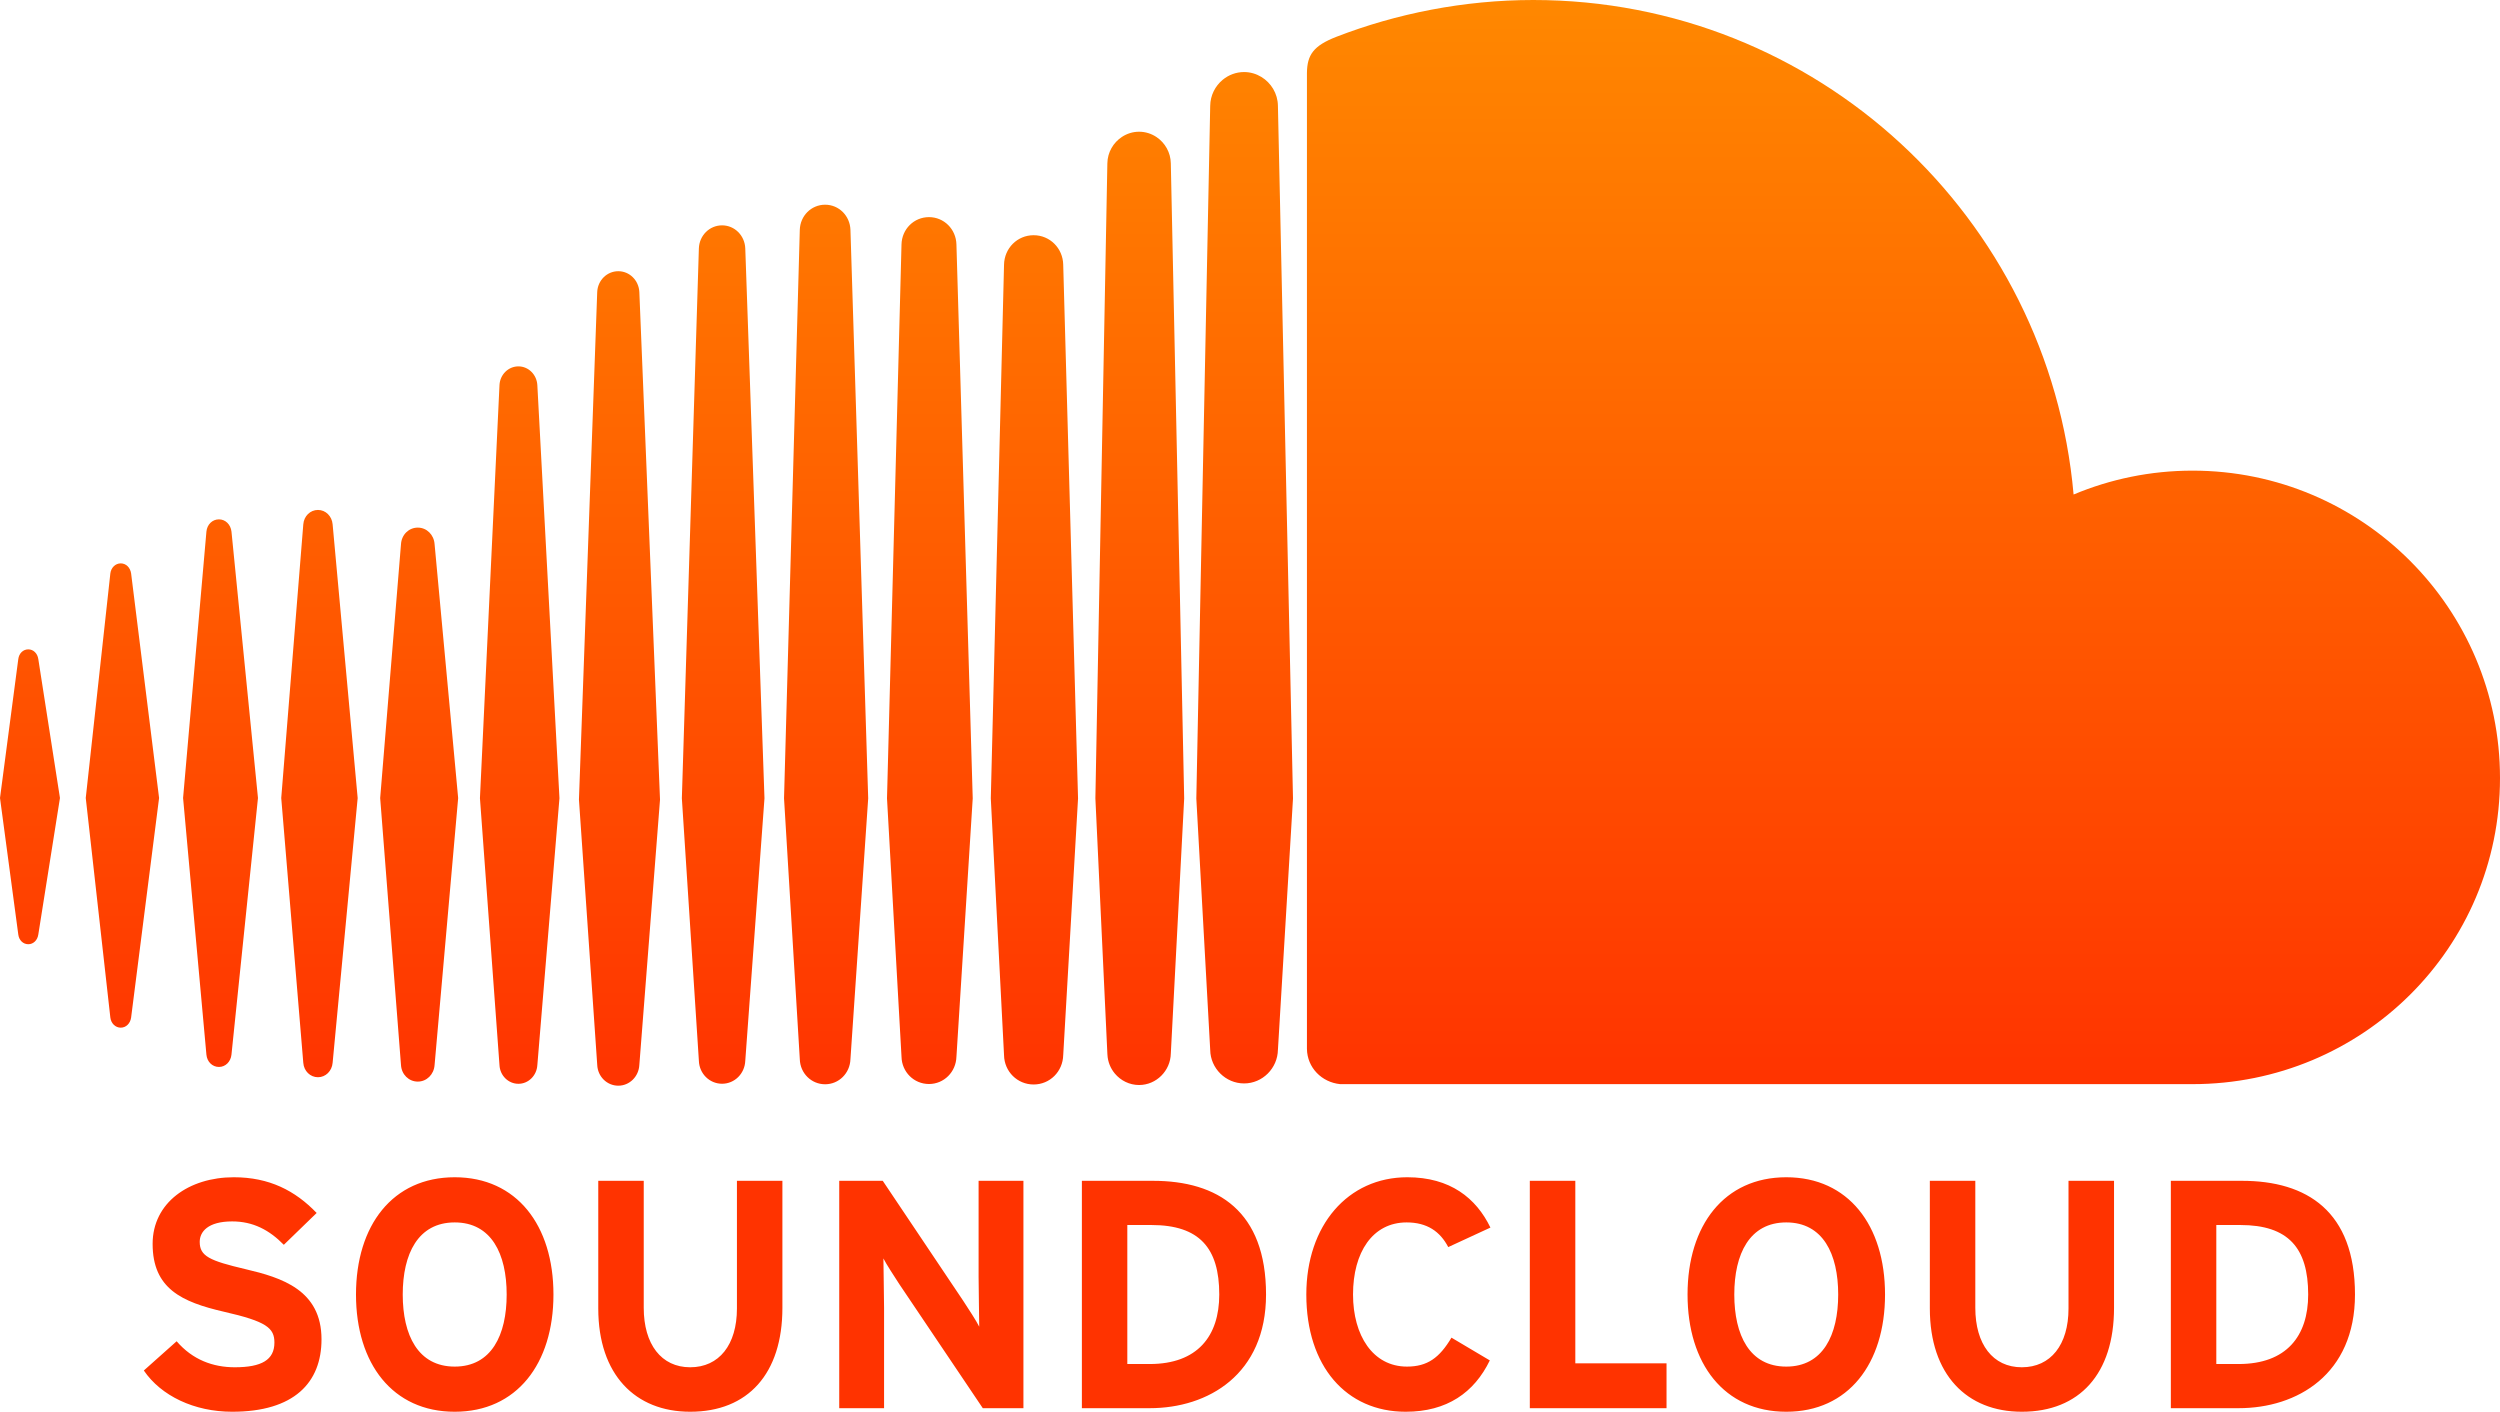
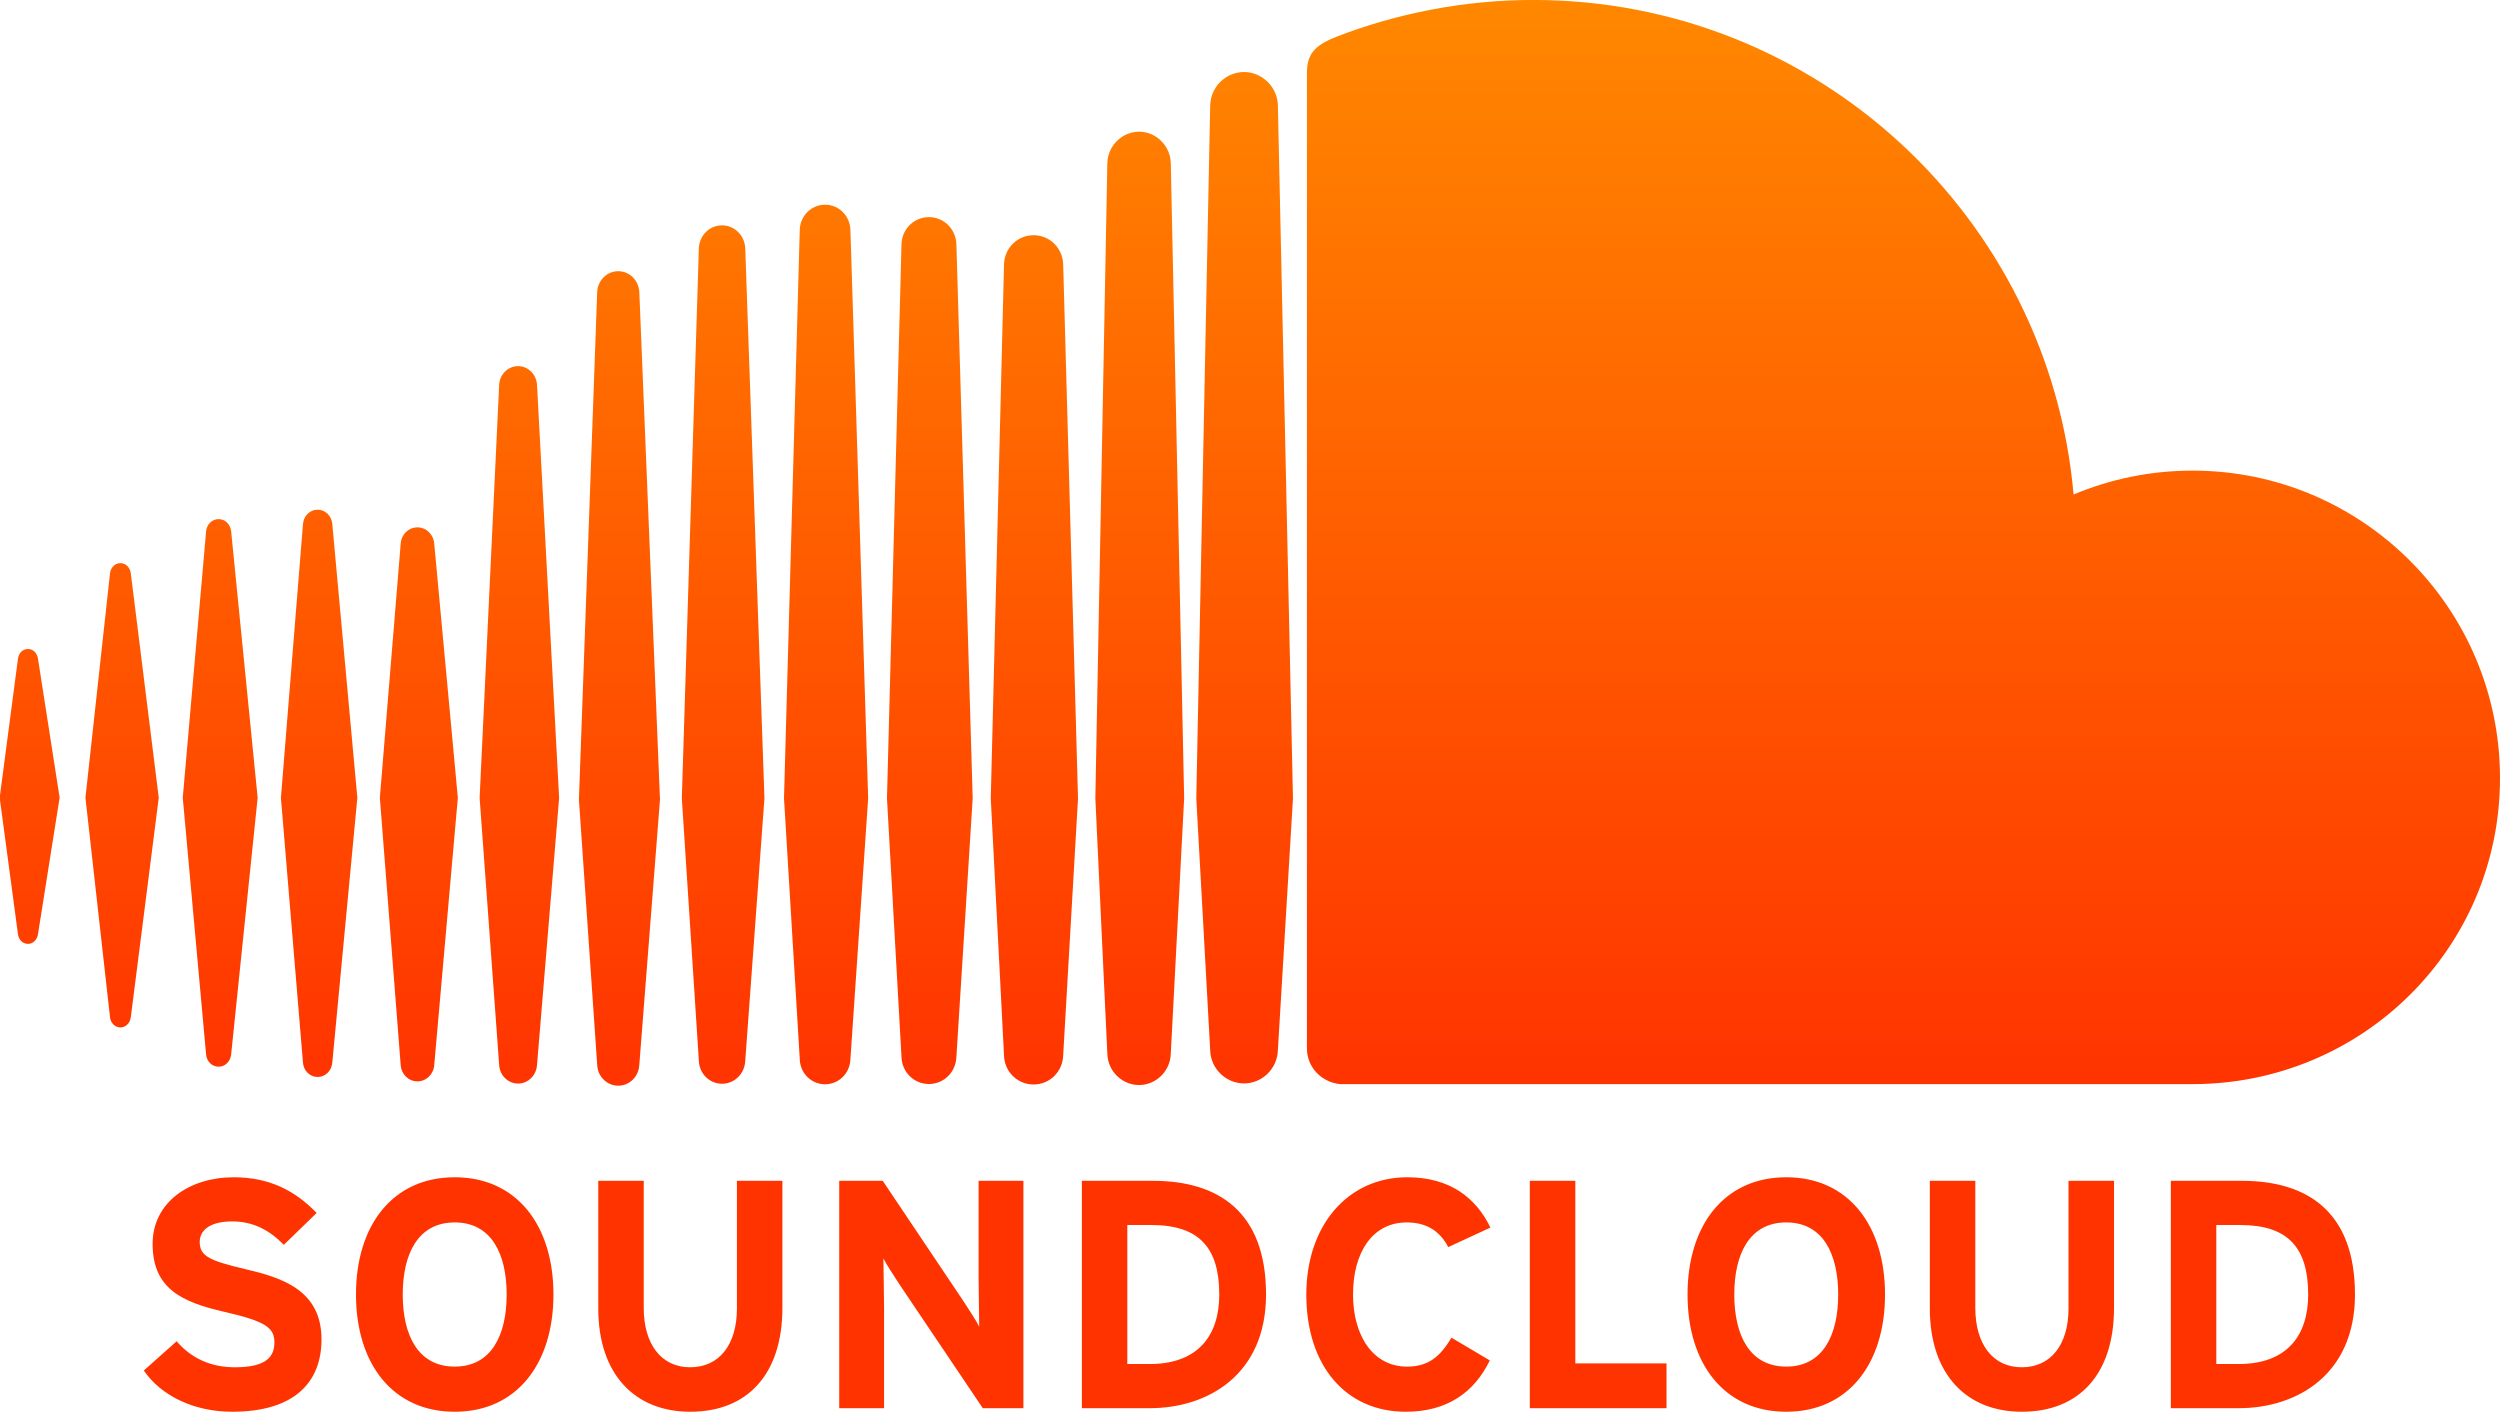
<svg xmlns="http://www.w3.org/2000/svg" version="1.1" viewBox="0 0 435.403 245.872">
  <defs>
    <linearGradient id="SoundCloudGradient" x1="0" y1="0" x2="0" y2="1">
      <stop stop-color="#ff8800" offset="0" />
      <stop stop-color="#ff3300" offset="1" />
    </linearGradient>
  </defs>
-   <path fill="url(#SoundCloudGradient)" d="m 232.772,6.4 c -4.043,1.567 -5.115,3.171 -5.154,6.297 l 0,0 0,169.973 c 0.042,3.278 2.586,5.825 5.785,6.145 l 0,0 c 0.136,0.014 148.449,0 148.449,0 l 0,0 c 29.577,0 53.551,-23.71 53.551,-53.29 l 0,0 c 0,-29.581 -23.974,-53.558 -53.551,-53.558 l 0,0 c -7.338,0 -14.34,1.488 -20.714,4.159 l 0,0 C 356.875,37.863 316.403,0 267.032,0 l 0,0 c -12.082,0 -23.858,2.375 -34.26,6.4 m -19.821,7.494 c -1.309,1.08 -2.156,2.713 -2.18,4.536 l 0,0 -0.013,0.608 -2.405,120.036 1.227,22.189 1.192,21.594 c 0.042,3.197 2.686,5.835 5.9,5.835 l 0,0 c 3.203,0 5.847,-2.638 5.892,-5.881 l 0,0 0,0.05 0,0.001 2.626,-43.788 0,-0.001 -2.626,-120.652 c -0.028,-2.13 -1.189,-3.996 -2.892,-5.026 l 0,0 c -0.882,-0.534 -1.906,-0.847 -3,-0.847 l 0,0 c -1.406,0 -2.703,0.506 -3.721,1.346 m -17.543,9.943 c -1.504,0.984 -2.519,2.683 -2.549,4.612 l 0,0 -0.02,1.043 -2.066,109.536 c 0,0.066 2.086,44.465 2.086,44.465 l 0,0 c 0.001,0.063 0.009,0.126 0.013,0.188 l 0,0 c 0.062,1.241 0.533,2.384 1.286,3.285 l 0,0 c 1.017,1.219 2.54,2.001 4.226,2.001 l 0,0 c 1.499,0 2.867,-0.617 3.867,-1.615 l 0,0 c 0.999,-0.995 1.632,-2.368 1.66,-3.884 l 0,0 0.231,-4.395 2.096,-40.01 -2.327,-110.618 c -0.032,-1.896 -1.012,-3.572 -2.474,-4.561 l 0,0 c -0.878,-0.595 -1.929,-0.943 -3.053,-0.943 l 0,0 c -1.092,0 -2.114,0.331 -2.976,0.896 m -20.545,22.263 -2.304,92.95 2.305,44.726 c 0.054,2.849 2.319,5.099 5.154,5.099 l 0,0 c 2.827,0 5.091,-2.25 5.153,-5.131 l 0,0 0,0.037 2.582,-44.725 -2.582,-92.965 c -0.062,-2.871 -2.326,-5.126 -5.153,-5.126 l 0,0 c -2.835,0 -5.1,2.257 -5.155,5.135 m -17.856,-3.528 -2.525,96.474 2.527,45.009 c 0.059,2.643 2.16,4.737 4.782,4.737 l 0,0 c 2.612,0 4.711,-2.094 4.782,-4.76 l 0,0 0,0.032 2.838,-45.018 -2.838,-96.479 c -0.071,-2.665 -2.17,-4.752 -4.782,-4.752 l 0,0 c -2.622,0 -4.723,2.09 -4.784,4.757 m -17.715,-2.533 -2.744,98.998 2.747,45.443 c 0.068,2.433 2.005,4.357 4.41,4.357 l 0,0 c 2.395,0 4.33,-1.923 4.409,-4.376 l 0,0 3.092,-45.42 -3.091,-99.004 c -0.079,-2.46 -2.014,-4.385 -4.41,-4.385 l 0,0 c -2.405,0 -4.342,1.928 -4.413,4.387 m -17.576,3.222 c 0,0.002 -2.963,95.771 -2.963,95.771 l 0,0 2.966,45.727 c 0.075,2.227 1.85,3.987 4.039,3.987 l 0,0 c 2.177,0 3.95,-1.755 4.04,-4.005 l 0,0 3.344,-45.709 -3.344,-95.773 c -0.089,-2.25 -1.863,-4.012 -4.04,-4.012 l 0,0 c -2.189,0 -3.964,1.764 -4.042,4.014 m -17.705,7.608 c 0,0.005 -3.181,88.395 -3.181,88.395 l 0,0 3.185,46.204 c 0.082,2.021 1.693,3.617 3.668,3.617 l 0,0 c 1.957,0 3.566,-1.59 3.665,-3.624 l 0,0 3.601,-46.197 -3.6,-88.395 c -0.094,-2.039 -1.705,-3.635 -3.666,-3.635 l 0,0 c -1.975,0 -3.586,1.596 -3.672,3.635 m 7.338,134.581 c 0,0 0,0 0,0 M 86.991,67.071 c 0,0.002 -3.404,71.942 -3.404,71.942 l 0,0 3.404,46.492 c 0.089,1.815 1.538,3.25 3.298,3.25 l 0,0 c 1.744,0 3.191,-1.435 3.295,-3.26 l 0,0 0,0.014 3.851,-46.496 -3.851,-71.945 c -0.104,-1.829 -1.551,-3.26 -3.295,-3.26 l 0,0 c -1.76,0 -3.209,1.434 -3.298,3.263 m -17.154,27.706 -3.625,44.218 3.625,46.496 c 0.098,1.638 1.355,2.881 2.924,2.881 l 0,0 c 1.554,0 2.811,-1.242 2.925,-2.883 l 0,0 4.107,-46.494 -4.107,-44.236 c -0.112,-1.63 -1.37,-2.87 -2.925,-2.87 l 0,0 c -1.569,0 -2.826,1.241 -2.924,2.888 m -17.015,-3.455 -3.841,47.669 3.841,46.116 c 0.107,1.426 1.207,2.505 2.557,2.505 l 0,0 c 1.332,0 2.429,-1.079 2.55,-2.505 l 0,0 4.363,-46.116 -4.363,-47.678 c -0.121,-1.424 -1.218,-2.501 -2.55,-2.501 l 0,0 c -1.35,0 -2.45,1.079 -2.557,2.51 m -16.873,1.267 c 0,0.002 -4.063,46.392 -4.063,46.392 l 0,0 4.063,44.699 c 0.115,1.243 1.033,2.141 2.183,2.141 l 0,0 c 1.13,0 2.045,-0.898 2.179,-2.132 l 0,0 4.618,-44.708 -4.615,-46.394 c -0.137,-1.24 -1.052,-2.136 -2.182,-2.136 l 0,0 c -1.15,0 -2.068,0.899 -2.183,2.138 m -16.732,7.289 c 0,0.003 -4.282,39.099 -4.282,39.099 l 0,0 4.282,38.238 c 0.123,1.023 0.885,1.765 1.81,1.765 l 0,0 c 0.918,0 1.66,-0.723 1.807,-1.756 l 0,0 4.872,-38.247 -4.87,-39.101 c -0.149,-1.039 -0.891,-1.758 -1.809,-1.758 l 0,0 c -0.925,0 -1.687,0.74 -1.81,1.76 M 3.183,114.797 0,138.977 3.183,162.745 c 0.12,1.002 0.838,1.702 1.746,1.702 l 0,0 c 0.883,0 1.598,-0.694 1.743,-1.693 l 0,0 3.77,-23.777 -3.77,-24.189 c -0.144,-0.997 -0.86,-1.695 -1.743,-1.695 l 0,0 c -0.908,0 -1.626,0.702 -1.746,1.704" />
-   <path fill="#ff3300" d="m 389.891,237.559 -3.896,0 0,-24.209 4.186,0 c 8.363,0 11.815,4.009 11.815,12.105 0,7.241 -3.784,12.104 -12.105,12.104 m 0.575,-31.907 -12.39,0 0,39.599 11.815,0 c 10.198,0 20.255,-5.886 20.255,-19.796 0,-14.487 -8.363,-19.803 -19.68,-19.803 m -30.212,22.234 c 0,6.332 -3.101,10.24 -8.138,10.24 -5.039,0 -8.093,-4.018 -8.093,-10.35 l 0,-22.124 -7.92,0 0,22.234 c 0,11.537 6.452,17.986 16.013,17.986 10.066,0 16.066,-6.624 16.066,-18.096 l 0,-22.124 -7.928,0 0,22.234 z m -49.153,10.122 c -6.397,0 -9.055,-5.483 -9.055,-12.553 0,-7.075 2.658,-12.557 9.055,-12.557 6.387,0 9.041,5.482 9.041,12.557 0,7.07 -2.654,12.553 -9.041,12.553 m 0,-32.976 c -10.809,0 -17.196,8.368 -17.196,20.423 0,12.053 6.387,20.417 17.196,20.417 10.802,0 17.198,-8.364 17.198,-20.417 0,-12.055 -6.396,-20.423 -17.198,-20.423 m -36.742,0.62 -7.924,0 0,39.599 23.81,0 0,-7.806 -15.886,0 0,-31.793 z m -29.373,7.246 c 3.562,0 5.828,1.583 7.241,4.296 l 7.347,-3.397 c -2.487,-5.146 -7.01,-8.765 -14.477,-8.765 -10.347,0 -17.587,8.368 -17.587,20.423 0,12.498 6.946,20.417 17.306,20.417 7.185,0 11.934,-3.337 14.651,-8.941 l -6.677,-3.963 c -2.09,3.512 -4.186,5.04 -7.749,5.04 -5.943,0 -9.396,-5.432 -9.396,-12.553 0,-7.352 3.406,-12.557 9.341,-12.557 m -44.745,24.661 -3.906,0 0,-24.209 4.192,0 c 8.371,0 11.822,4.009 11.822,12.105 0,7.241 -3.793,12.104 -12.108,12.104 m 0.562,-31.907 -12.382,0 0,39.599 11.82,0 c 10.18,0 20.254,-5.886 20.254,-19.796 0,-14.487 -8.376,-19.803 -19.692,-19.803 m -30.37,16.747 c 0,2.205 0.11,7.182 0.11,8.657 -0.506,-1.018 -1.809,-3.005 -2.768,-4.476 l -14.034,-20.928 -7.579,0 0,39.599 7.809,0 0,-17.423 c 0,-2.205 -0.116,-7.183 -0.116,-8.656 0.514,1.018 1.814,2.996 2.769,4.473 l 14.541,21.606 7.076,0 0,-39.599 -7.808,0 0,16.747 z m -42.088,5.487 c 0,6.332 -3.11,10.24 -8.141,10.24 -5.035,0 -8.09,-4.018 -8.09,-10.35 l 0,-22.124 -7.919,0 0,22.234 c 0,11.537 6.451,17.986 16.009,17.986 10.065,0 16.06,-6.624 16.06,-18.096 l 0,-22.124 -7.919,0 0,22.234 z m -49.15,10.122 c -6.395,0 -9.054,-5.483 -9.054,-12.553 0,-7.075 2.659,-12.557 9.054,-12.557 6.392,0 9.047,5.482 9.047,12.557 0,7.07 -2.655,12.553 -9.047,12.553 m 0,-32.976 c -10.803,0 -17.195,8.368 -17.195,20.423 0,12.053 6.392,20.417 17.195,20.417 10.8,0 17.195,-8.364 17.195,-20.417 0,-12.055 -6.395,-20.423 -17.195,-20.423 m -36.438,16.006 c -6.281,-1.476 -7.974,-2.265 -7.974,-4.752 0,-1.75 1.412,-3.564 5.653,-3.564 3.622,0 6.451,1.477 8.994,4.075 l 5.718,-5.544 c -3.737,-3.898 -8.261,-6.221 -14.426,-6.221 -7.809,0 -14.141,4.416 -14.141,11.602 0,7.799 5.091,10.122 12.387,11.812 7.467,1.699 8.824,2.837 8.824,5.381 0,2.998 -2.211,4.299 -6.904,4.299 -3.789,0 -7.348,-1.301 -10.125,-4.53 l -5.713,5.093 c 2.999,4.412 8.772,7.183 15.386,7.183 10.804,0 15.558,-5.088 15.558,-12.613 0,-8.601 -6.957,-10.748 -13.237,-12.221" />
+   <path fill="url(#SoundCloudGradient)" d="m232.77 6.4c-4.043 1.567-5.115 3.171-5.154 6.297v169.97c0.042 3.278 2.586 5.825 5.785 6.145 0.136 0.014 148.45 0 148.45 0 29.577 0 53.551-23.71 53.551-53.29 0-29.581-23.974-53.558-53.551-53.558-7.338 0-14.34 1.488-20.714 4.159-4.26-48.268-44.74-86.131-94.11-86.131-12.082 0-23.858 2.375-34.26 6.4m-19.821 7.494c-1.309 1.08-2.156 2.713-2.18 4.536l-0.013 0.608-2.405 120.04 1.227 22.189 1.192 21.594c0.042 3.197 2.686 5.835 5.9 5.835 3.203 0 5.847-2.638 5.892-5.881v0.05 0.001l2.626-43.788v-0.001l-2.626-120.65c-0.028-2.13-1.189-3.996-2.892-5.026-0.882-0.534-1.906-0.847-3-0.847-1.406 0-2.703 0.506-3.721 1.346m-17.543 9.943c-1.504 0.984-2.519 2.683-2.549 4.612l-0.02 1.043-2.066 109.54c0 0.066 2.086 44.465 2.086 44.465 0.001 0.063 0.009 0.126 0.013 0.188 0.062 1.241 0.533 2.384 1.286 3.285 1.017 1.219 2.54 2.001 4.226 2.001 1.499 0 2.867-0.617 3.867-1.615 0.999-0.995 1.632-2.368 1.66-3.884l0.231-4.395 2.096-40.01-2.327-110.62c-0.032-1.896-1.012-3.572-2.474-4.561-0.878-0.595-1.929-0.943-3.053-0.943-1.092 0-2.114 0.331-2.976 0.896m-20.545 22.263-2.304 92.95 2.305 44.726c0.054 2.849 2.319 5.099 5.154 5.099 2.827 0 5.091-2.25 5.153-5.131v0.037l2.582-44.725-2.582-92.965c-0.062-2.871-2.326-5.126-5.153-5.126-2.835 0-5.1 2.257-5.155 5.135m-17.856-3.528-2.525 96.474 2.527 45.009c0.059 2.643 2.16 4.737 4.782 4.737 2.612 0 4.711-2.094 4.782-4.76v0.032l2.838-45.018-2.838-96.479c-0.071-2.665-2.17-4.752-4.782-4.752-2.622 0-4.723 2.09-4.784 4.757m-17.715-2.533-2.744 98.998 2.747 45.443c0.068 2.433 2.005 4.357 4.41 4.357 2.395 0 4.33-1.923 4.409-4.376l3.092-45.42-3.091-99.004c-0.079-2.46-2.014-4.385-4.41-4.385-2.405 0-4.342 1.928-4.413 4.387m-17.576 3.222c0 0.002-2.963 95.771-2.963 95.771l2.966 45.727c0.075 2.227 1.85 3.987 4.039 3.987 2.177 0 3.95-1.755 4.04-4.005l3.344-45.709-3.344-95.773c-0.089-2.25-1.863-4.012-4.04-4.012-2.189 0-3.964 1.764-4.042 4.014m-17.705 7.608c0 0.005-3.181 88.395-3.181 88.395l3.185 46.204c0.082 2.021 1.693 3.617 3.668 3.617 1.957 0 3.566-1.59 3.665-3.624l3.601-46.197-3.6-88.395c-0.094-2.039-1.705-3.635-3.666-3.635-1.975 0-3.586 1.596-3.672 3.635m7.338 134.58m-24.409-118.42c0 0.002-3.404 71.942-3.404 71.942l3.404 46.492c0.089 1.815 1.538 3.25 3.298 3.25 1.744 0 3.191-1.435 3.295-3.26v0.014l3.851-46.496-3.851-71.945c-0.104-1.829-1.551-3.26-3.295-3.26-1.76 0-3.209 1.434-3.298 3.263m-17.154 27.706-3.625 44.218 3.625 46.496c0.098 1.638 1.355 2.881 2.924 2.881 1.554 0 2.811-1.242 2.925-2.883l4.107-46.494-4.107-44.236c-0.112-1.63-1.37-2.87-2.925-2.87-1.569 0-2.826 1.241-2.924 2.888m-17.015-3.455-3.841 47.669 3.841 46.116c0.107 1.426 1.207 2.505 2.557 2.505 1.332 0 2.429-1.079 2.55-2.505l4.363-46.116-4.363-47.678c-0.121-1.424-1.218-2.501-2.55-2.501-1.35 0-2.45 1.079-2.557 2.51m-16.873 1.267c0 0.002-4.063 46.392-4.063 46.392l4.063 44.699c0.115 1.243 1.033 2.141 2.183 2.141 1.13 0 2.045-0.898 2.179-2.132l4.618-44.708-4.615-46.394c-0.137-1.24-1.052-2.136-2.182-2.136-1.15 0-2.068 0.899-2.183 2.138m-16.732 7.289c0 0.003-4.282 39.099-4.282 39.099l4.282 38.238c0.123 1.023 0.885 1.765 1.81 1.765 0.918 0 1.66-0.723 1.807-1.756l4.872-38.247-4.87-39.101c-0.149-1.039-0.891-1.758-1.809-1.758-0.925 0-1.687 0.74-1.81 1.76m-16.034 14.906-3.183 24.18 3.183 23.76c0.12 1.002 0.838 1.702 1.746 1.702 0.883 0 1.598-0.694 1.743-1.693l3.77-23.777-3.77-24.189c-0.144-0.997-0.86-1.695-1.743-1.695-0.908 0-1.626 0.702-1.746 1.704" />
+   <path fill="#ff3300" d="m389.89 237.56h-3.896v-24.209h4.186c8.363 0 11.815 4.009 11.815 12.105 0 7.241-3.784 12.104-12.105 12.104m0.575-31.907h-12.39v39.599h11.815c10.198 0 20.255-5.886 20.255-19.796 0-14.487-8.363-19.803-19.68-19.803m-30.212 22.234c0 6.332-3.101 10.24-8.138 10.24-5.039 0-8.093-4.018-8.093-10.35v-22.124h-7.92v22.234c0 11.537 6.452 17.986 16.013 17.986 10.066 0 16.066-6.624 16.066-18.096v-22.124h-7.928v22.234zm-49.153 10.122c-6.397 0-9.055-5.483-9.055-12.553 0-7.075 2.658-12.557 9.055-12.557 6.387 0 9.041 5.482 9.041 12.557 0 7.07-2.654 12.553-9.041 12.553m0-32.976c-10.809 0-17.196 8.368-17.196 20.423 0 12.053 6.387 20.417 17.196 20.417 10.802 0 17.198-8.364 17.198-20.417 0-12.055-6.396-20.423-17.198-20.423m-36.742 0.62h-7.924v39.599h23.81v-7.806h-15.886v-31.793zm-29.373 7.246c3.562 0 5.828 1.583 7.241 4.296l7.347-3.397c-2.487-5.146-7.01-8.765-14.477-8.765-10.347 0-17.587 8.368-17.587 20.423 0 12.498 6.946 20.417 17.306 20.417 7.185 0 11.934-3.337 14.651-8.941l-6.677-3.963c-2.09 3.512-4.186 5.04-7.749 5.04-5.943 0-9.396-5.432-9.396-12.553 0-7.352 3.406-12.557 9.341-12.557m-44.745 24.661h-3.906v-24.209h4.192c8.371 0 11.822 4.009 11.822 12.105 0 7.241-3.793 12.104-12.108 12.104m0.562-31.907h-12.382v39.599h11.82c10.18 0 20.254-5.886 20.254-19.796 0-14.487-8.376-19.803-19.692-19.803m-30.37 16.747c0 2.205 0.11 7.182 0.11 8.657-0.506-1.018-1.809-3.005-2.768-4.476l-14.034-20.928h-7.579v39.599h7.809v-17.423c0-2.205-0.116-7.183-0.116-8.656 0.514 1.018 1.814 2.996 2.769 4.473l14.541 21.606h7.076v-39.599h-7.808v16.747zm-42.088 5.487c0 6.332-3.11 10.24-8.141 10.24-5.035 0-8.09-4.018-8.09-10.35v-22.124h-7.919v22.234c0 11.537 6.451 17.986 16.009 17.986 10.065 0 16.06-6.624 16.06-18.096v-22.124h-7.919v22.234zm-49.15 10.122c-6.395 0-9.054-5.483-9.054-12.553 0-7.075 2.659-12.557 9.054-12.557 6.392 0 9.047 5.482 9.047 12.557 0 7.07-2.655 12.553-9.047 12.553m0-32.976c-10.803 0-17.195 8.368-17.195 20.423 0 12.053 6.392 20.417 17.195 20.417 10.8 0 17.195-8.364 17.195-20.417 0-12.055-6.395-20.423-17.195-20.423m-36.438 16.006c-6.281-1.476-7.974-2.265-7.974-4.752 0-1.75 1.412-3.564 5.653-3.564 3.622 0 6.451 1.477 8.994 4.075l5.718-5.544c-3.737-3.898-8.261-6.221-14.426-6.221-7.809 0-14.141 4.416-14.141 11.602 0 7.799 5.091 10.122 12.387 11.812 7.467 1.699 8.824 2.837 8.824 5.381 0 2.998-2.211 4.299-6.904 4.299-3.789 0-7.348-1.301-10.125-4.53l-5.713 5.093c2.999 4.412 8.772 7.183 15.386 7.183 10.804 0 15.558-5.088 15.558-12.613 0-8.601-6.957-10.748-13.237-12.221" />
</svg>
